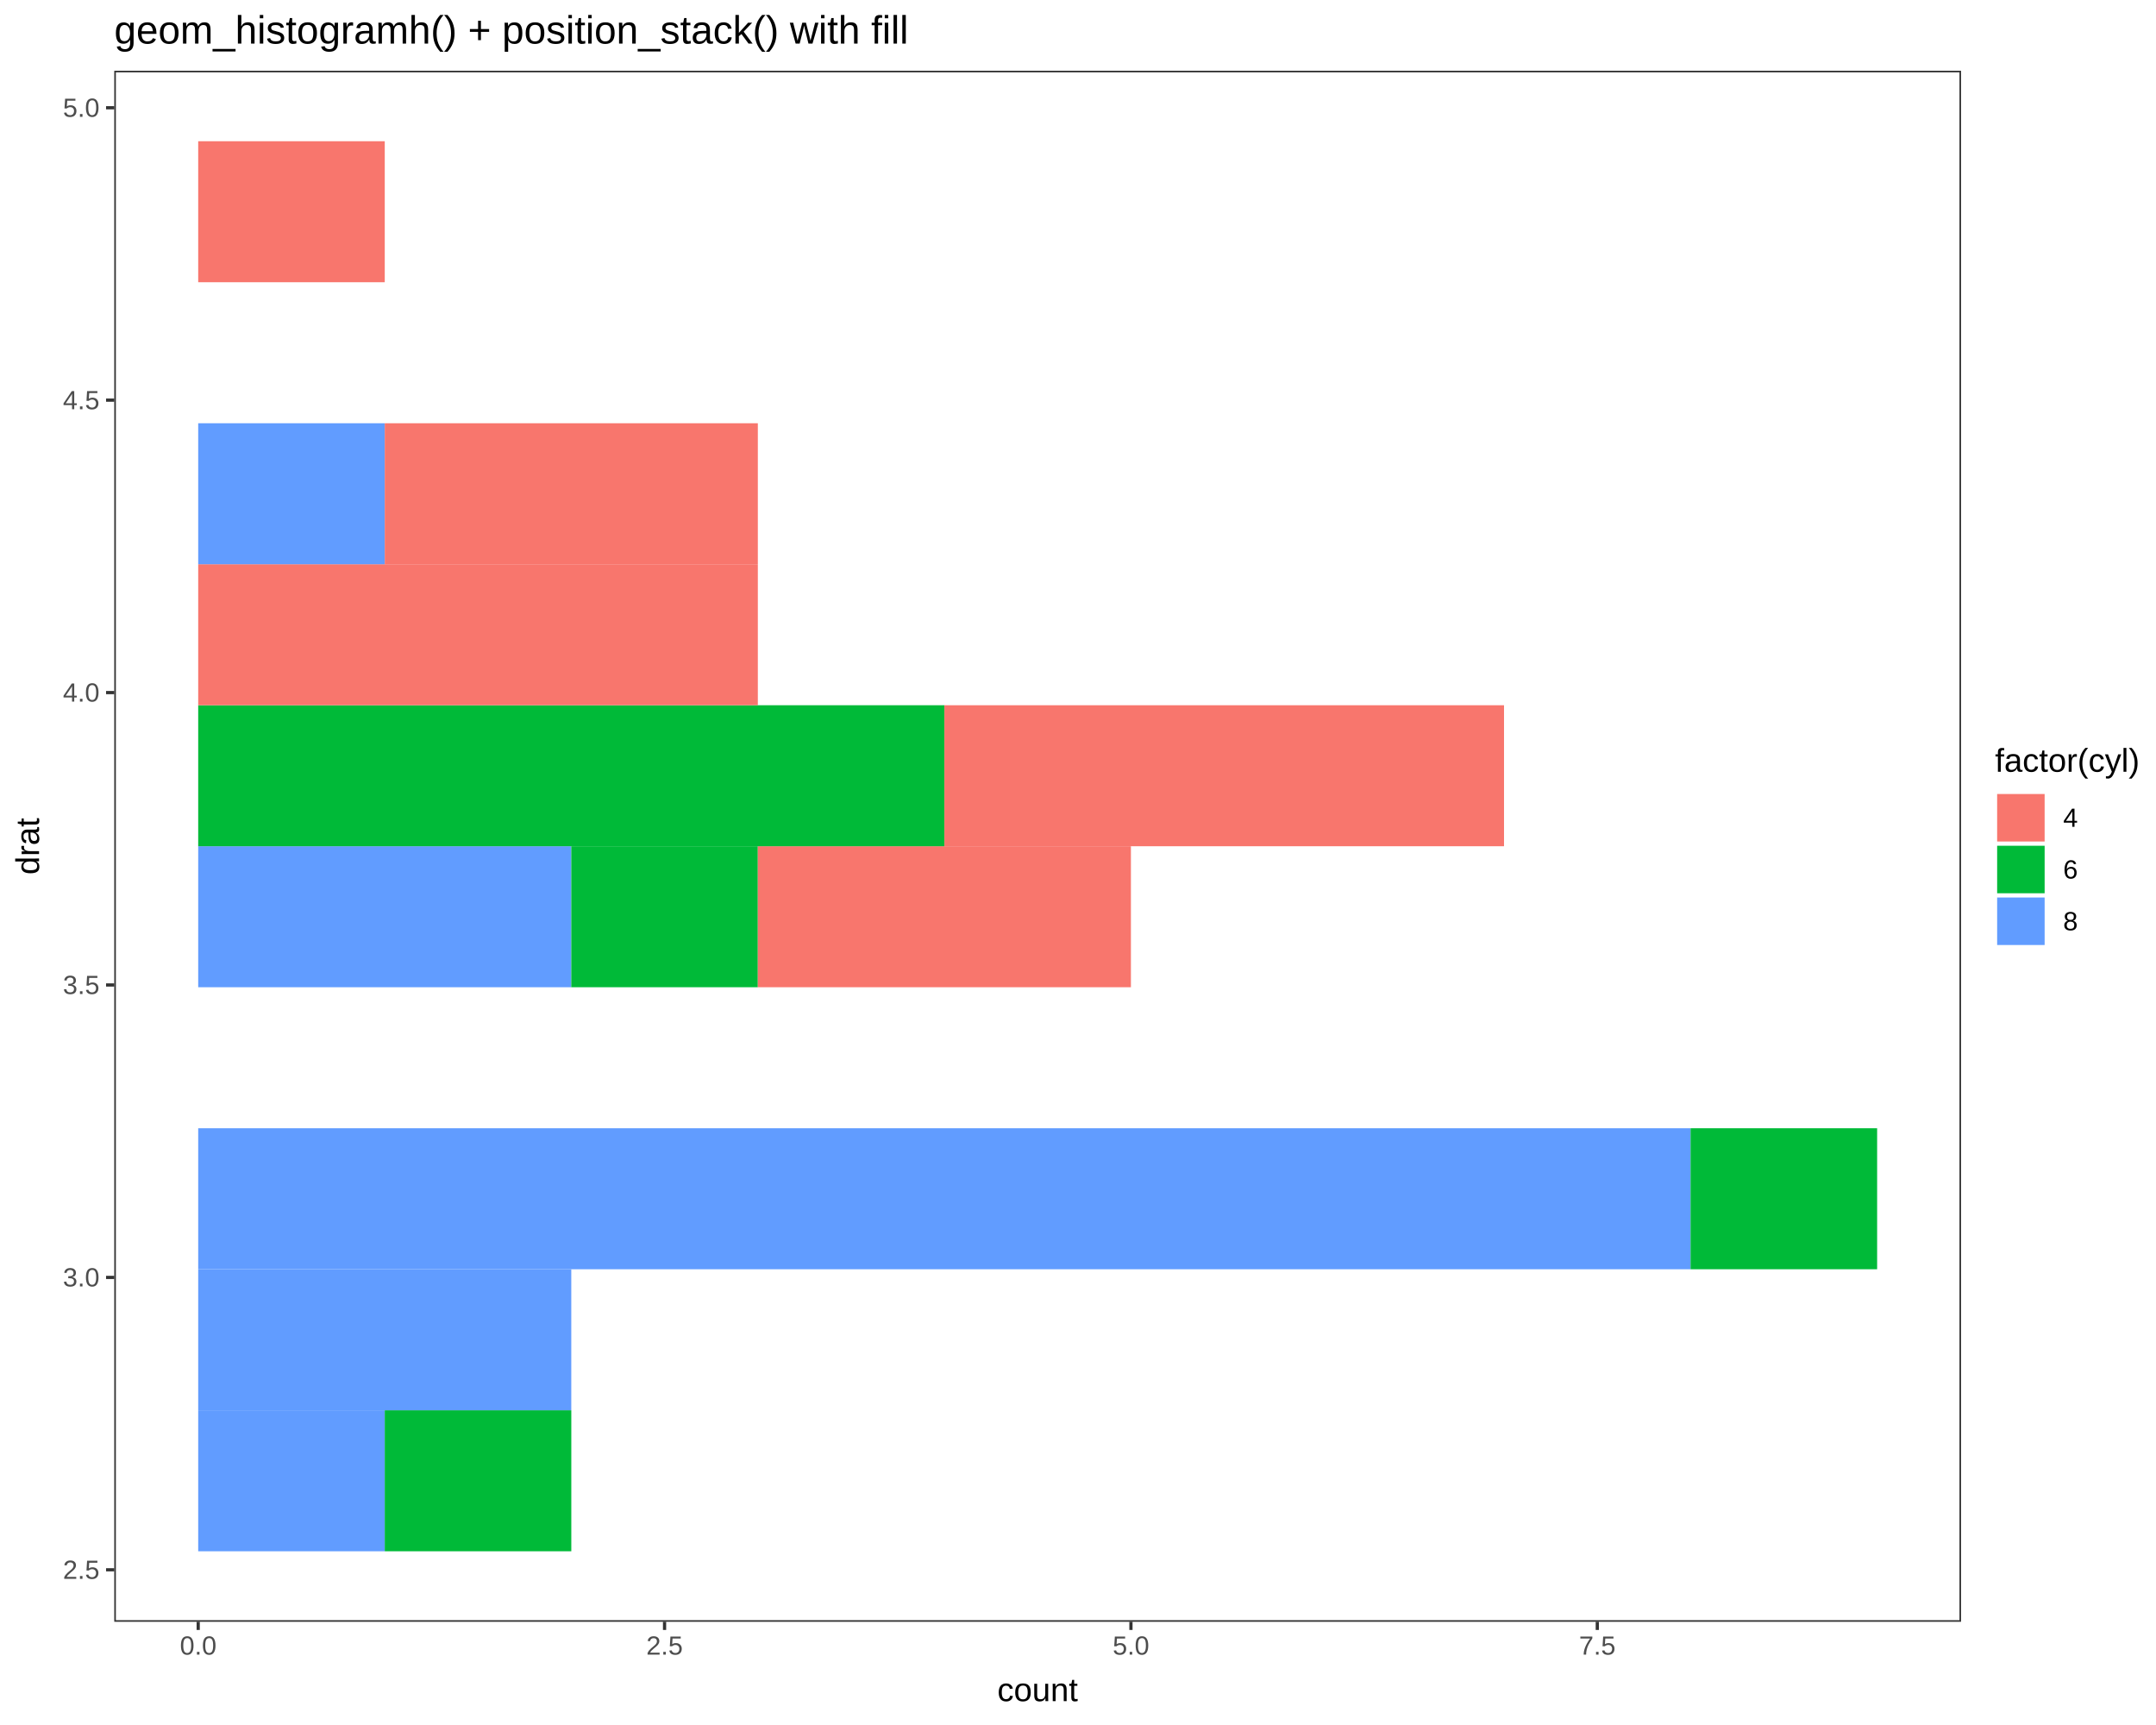
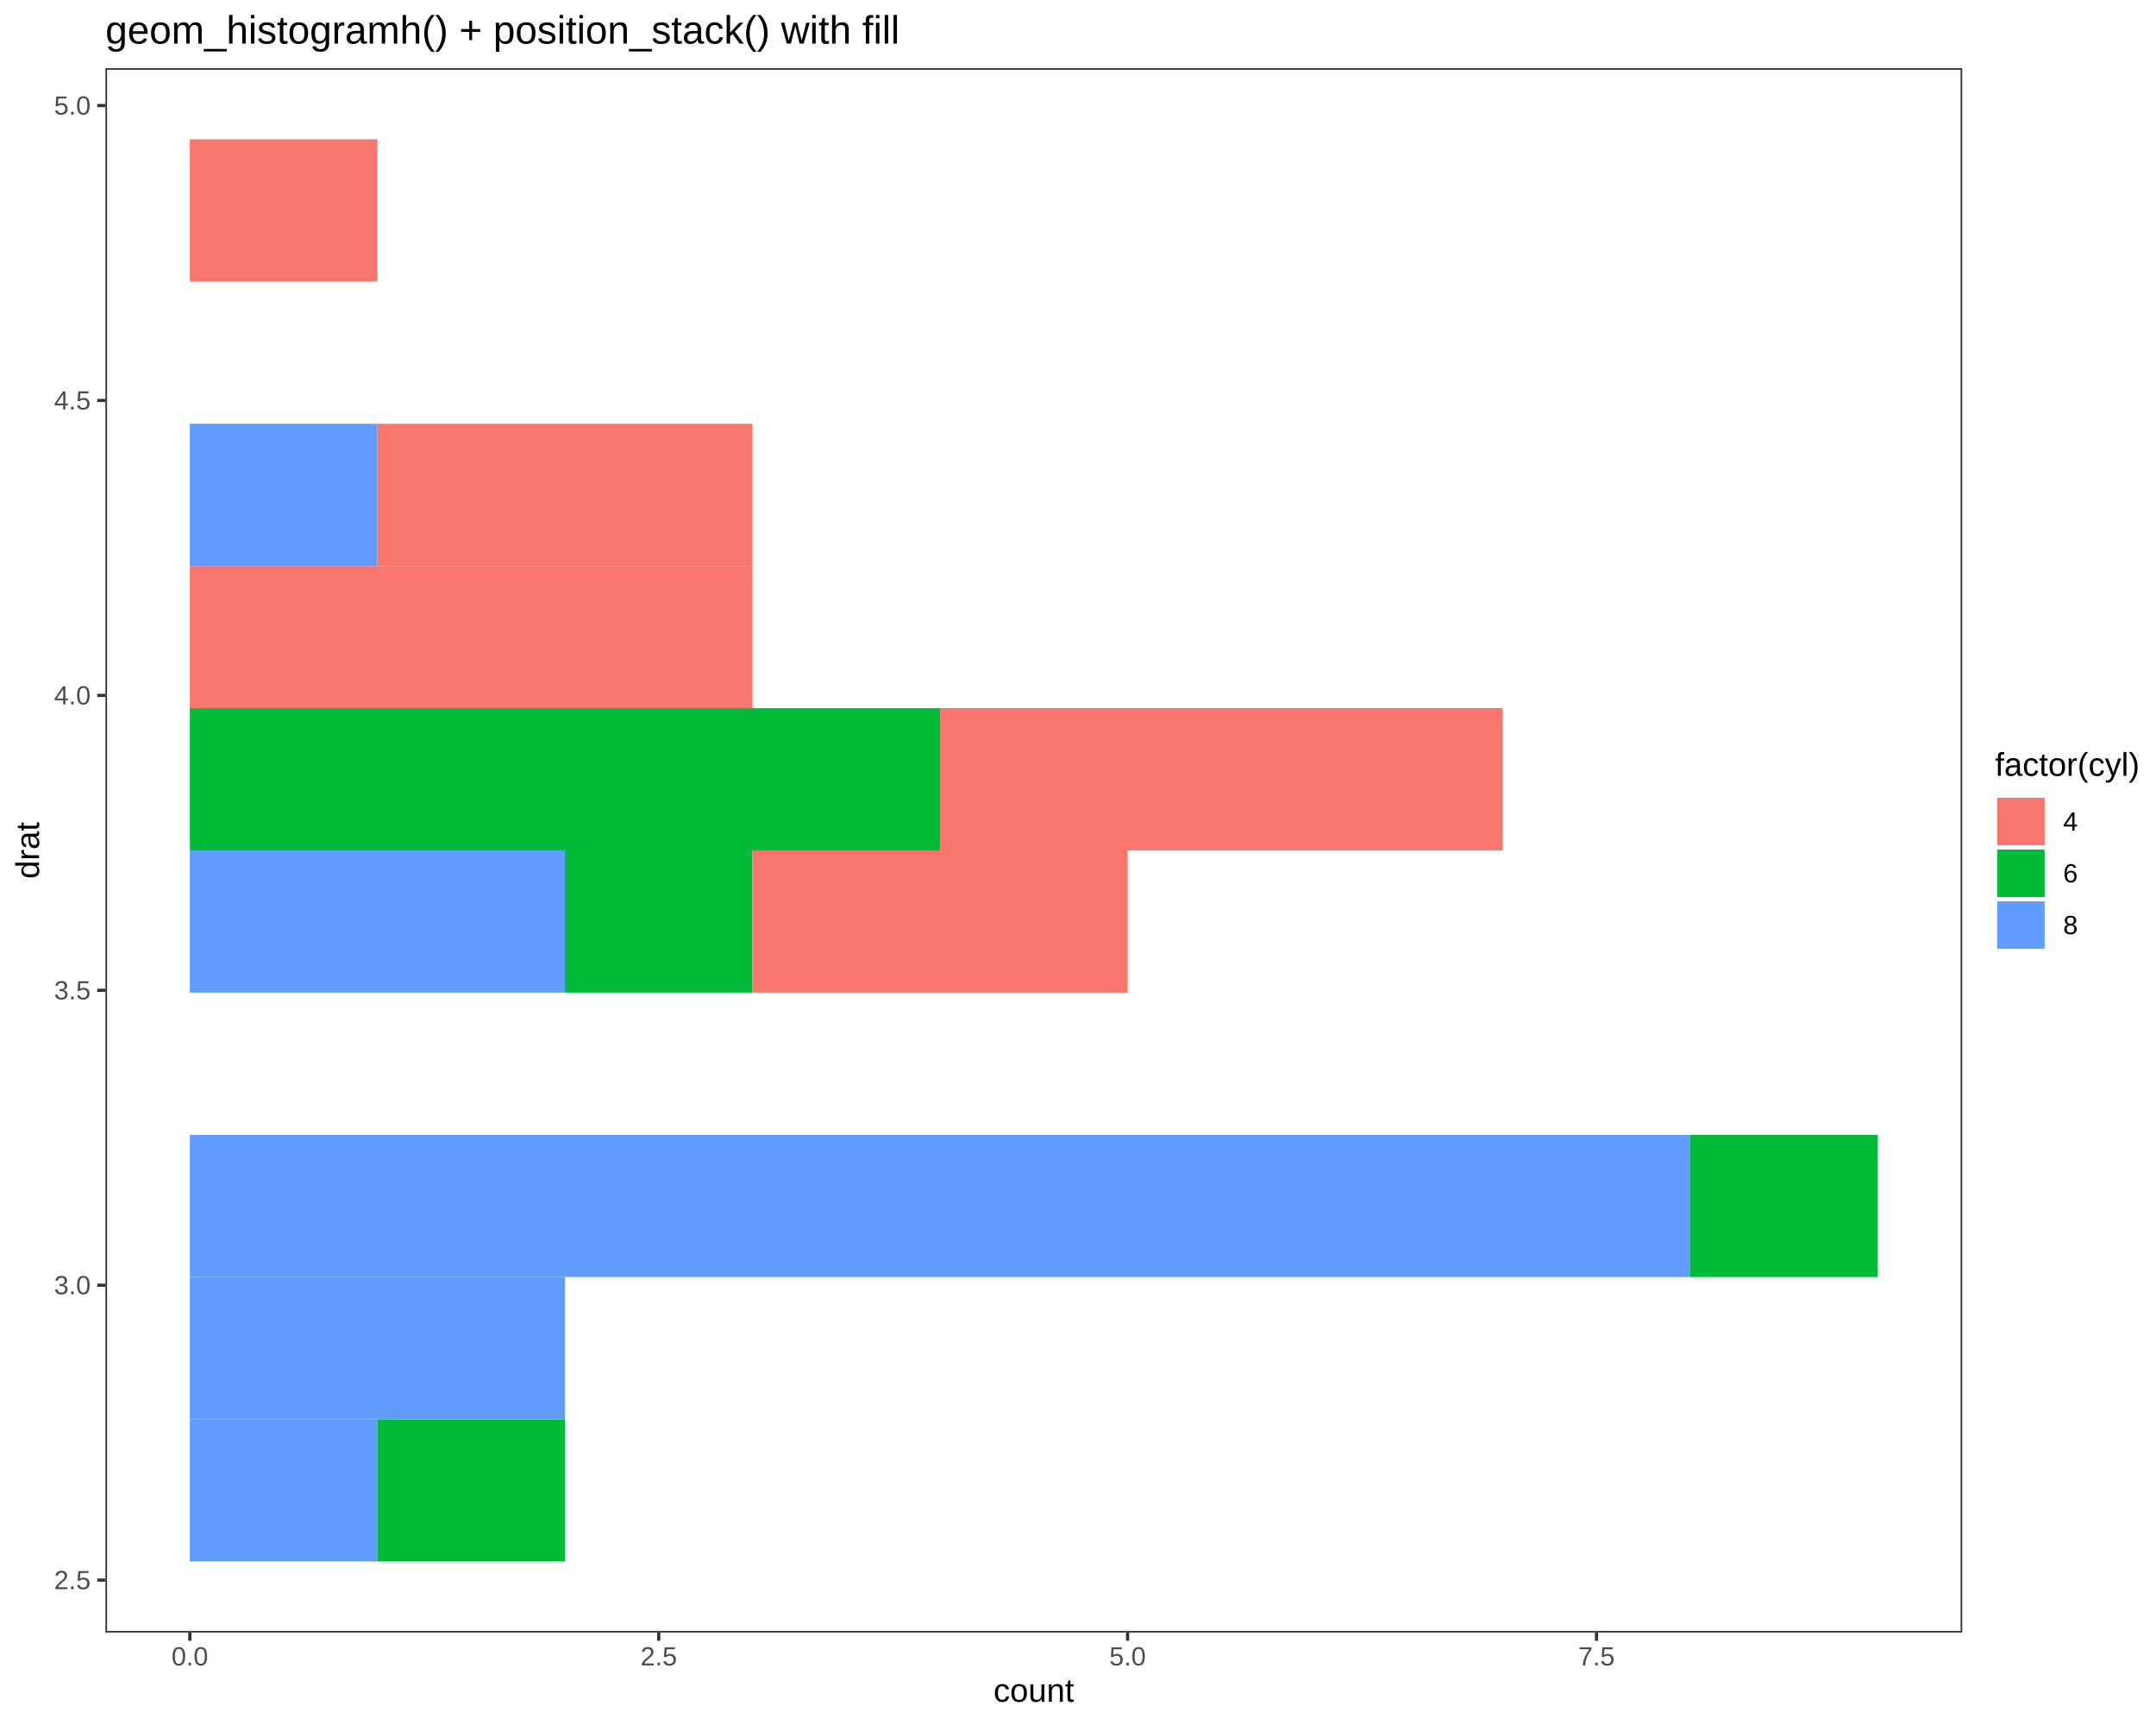
<svg xmlns="http://www.w3.org/2000/svg" viewBox="0 0 720.00 576.00">
  <defs>
    <style type="text/css">
    line, polyline, polygon, path, rect, circle {
      fill: none;
      stroke: #000000;
      stroke-linecap: round;
      stroke-linejoin: round;
      stroke-miterlimit: 10.00;
    }
  </style>
  </defs>
  <rect width="100%" height="100%" style="stroke: none; fill: #FFFFFF;" />
  <rect x="0.00" y="0.00" width="720.00" height="576.00" style="stroke-width: 1.07; stroke: #FFFFFF; fill: #FFFFFF;" />
  <defs>
-     <clipPath id="cpMzguMTZ8NjU0LjkwfDU0MS41M3wyMy42Mg==">
-       <rect x="38.16" y="23.62" width="616.74" height="517.91" />
+     <clipPath id="cpMzUuMjF8NjU1LjI4fDU0NS4xM3wyMi43Nw==">
+       <rect x="35.21" y="22.77" width="620.07" height="522.36" />
    </clipPath>
  </defs>
-   <rect x="38.16" y="23.62" width="616.74" height="517.91" style="stroke-width: 1.07; stroke: none; fill: #FFFFFF;" clip-path="url(#cpMzguMTZ8NjU0LjkwfDU0MS41M3wyMy42Mg==)" />
-   <rect x="66.19" y="470.91" width="62.30" height="47.08" style="stroke-width: 1.07; stroke: none; stroke-linecap: butt; fill: #619CFF;" clip-path="url(#cpMzguMTZ8NjU0LjkwfDU0MS41M3wyMy42Mg==)" />
-   <rect x="128.49" y="470.91" width="62.30" height="47.08" style="stroke-width: 1.07; stroke: none; stroke-linecap: butt; fill: #00BA38;" clip-path="url(#cpMzguMTZ8NjU0LjkwfDU0MS41M3wyMy42Mg==)" />
-   <rect x="190.78" y="470.91" width="0.00" height="47.08" style="stroke-width: 1.07; stroke: none; stroke-linecap: butt; fill: #F8766D;" clip-path="url(#cpMzguMTZ8NjU0LjkwfDU0MS41M3wyMy42Mg==)" />
-   <rect x="66.19" y="423.82" width="124.59" height="47.08" style="stroke-width: 1.07; stroke: none; stroke-linecap: butt; fill: #619CFF;" clip-path="url(#cpMzguMTZ8NjU0LjkwfDU0MS41M3wyMy42Mg==)" />
-   <rect x="190.78" y="423.82" width="0.00" height="47.08" style="stroke-width: 1.07; stroke: none; stroke-linecap: butt; fill: #00BA38;" clip-path="url(#cpMzguMTZ8NjU0LjkwfDU0MS41M3wyMy42Mg==)" />
-   <rect x="190.78" y="423.82" width="0.00" height="47.08" style="stroke-width: 1.07; stroke: none; stroke-linecap: butt; fill: #F8766D;" clip-path="url(#cpMzguMTZ8NjU0LjkwfDU0MS41M3wyMy42Mg==)" />
-   <rect x="66.19" y="376.74" width="498.38" height="47.08" style="stroke-width: 1.07; stroke: none; stroke-linecap: butt; fill: #619CFF;" clip-path="url(#cpMzguMTZ8NjU0LjkwfDU0MS41M3wyMy42Mg==)" />
-   <rect x="564.57" y="376.74" width="62.30" height="47.08" style="stroke-width: 1.07; stroke: none; stroke-linecap: butt; fill: #00BA38;" clip-path="url(#cpMzguMTZ8NjU0LjkwfDU0MS41M3wyMy42Mg==)" />
-   <rect x="626.87" y="376.74" width="0.00" height="47.08" style="stroke-width: 1.07; stroke: none; stroke-linecap: butt; fill: #F8766D;" clip-path="url(#cpMzguMTZ8NjU0LjkwfDU0MS41M3wyMy42Mg==)" />
-   <rect x="66.19" y="329.66" width="0.00" height="47.08" style="stroke-width: 1.07; stroke: none; stroke-linecap: butt; fill: #619CFF;" clip-path="url(#cpMzguMTZ8NjU0LjkwfDU0MS41M3wyMy42Mg==)" />
-   <rect x="66.19" y="329.66" width="0.00" height="47.08" style="stroke-width: 1.07; stroke: none; stroke-linecap: butt; fill: #00BA38;" clip-path="url(#cpMzguMTZ8NjU0LjkwfDU0MS41M3wyMy42Mg==)" />
-   <rect x="66.19" y="329.66" width="0.00" height="47.08" style="stroke-width: 1.07; stroke: none; stroke-linecap: butt; fill: #F8766D;" clip-path="url(#cpMzguMTZ8NjU0LjkwfDU0MS41M3wyMy42Mg==)" />
-   <rect x="66.19" y="282.57" width="124.59" height="47.08" style="stroke-width: 1.07; stroke: none; stroke-linecap: butt; fill: #619CFF;" clip-path="url(#cpMzguMTZ8NjU0LjkwfDU0MS41M3wyMy42Mg==)" />
-   <rect x="190.78" y="282.57" width="62.30" height="47.08" style="stroke-width: 1.07; stroke: none; stroke-linecap: butt; fill: #00BA38;" clip-path="url(#cpMzguMTZ8NjU0LjkwfDU0MS41M3wyMy42Mg==)" />
-   <rect x="253.08" y="282.57" width="124.59" height="47.08" style="stroke-width: 1.07; stroke: none; stroke-linecap: butt; fill: #F8766D;" clip-path="url(#cpMzguMTZ8NjU0LjkwfDU0MS41M3wyMy42Mg==)" />
-   <rect x="66.19" y="235.49" width="0.00" height="47.08" style="stroke-width: 1.07; stroke: none; stroke-linecap: butt; fill: #619CFF;" clip-path="url(#cpMzguMTZ8NjU0LjkwfDU0MS41M3wyMy42Mg==)" />
-   <rect x="66.19" y="235.49" width="249.19" height="47.08" style="stroke-width: 1.07; stroke: none; stroke-linecap: butt; fill: #00BA38;" clip-path="url(#cpMzguMTZ8NjU0LjkwfDU0MS41M3wyMy42Mg==)" />
-   <rect x="315.38" y="235.49" width="186.89" height="47.08" style="stroke-width: 1.07; stroke: none; stroke-linecap: butt; fill: #F8766D;" clip-path="url(#cpMzguMTZ8NjU0LjkwfDU0MS41M3wyMy42Mg==)" />
-   <rect x="66.19" y="188.41" width="0.00" height="47.08" style="stroke-width: 1.07; stroke: none; stroke-linecap: butt; fill: #619CFF;" clip-path="url(#cpMzguMTZ8NjU0LjkwfDU0MS41M3wyMy42Mg==)" />
-   <rect x="66.19" y="188.41" width="0.00" height="47.08" style="stroke-width: 1.07; stroke: none; stroke-linecap: butt; fill: #00BA38;" clip-path="url(#cpMzguMTZ8NjU0LjkwfDU0MS41M3wyMy42Mg==)" />
-   <rect x="66.19" y="188.41" width="186.89" height="47.08" style="stroke-width: 1.07; stroke: none; stroke-linecap: butt; fill: #F8766D;" clip-path="url(#cpMzguMTZ8NjU0LjkwfDU0MS41M3wyMy42Mg==)" />
-   <rect x="66.19" y="141.33" width="62.30" height="47.08" style="stroke-width: 1.07; stroke: none; stroke-linecap: butt; fill: #619CFF;" clip-path="url(#cpMzguMTZ8NjU0LjkwfDU0MS41M3wyMy42Mg==)" />
-   <rect x="128.49" y="141.33" width="0.00" height="47.08" style="stroke-width: 1.07; stroke: none; stroke-linecap: butt; fill: #00BA38;" clip-path="url(#cpMzguMTZ8NjU0LjkwfDU0MS41M3wyMy42Mg==)" />
-   <rect x="128.49" y="141.33" width="124.59" height="47.08" style="stroke-width: 1.07; stroke: none; stroke-linecap: butt; fill: #F8766D;" clip-path="url(#cpMzguMTZ8NjU0LjkwfDU0MS41M3wyMy42Mg==)" />
-   <rect x="66.19" y="94.24" width="0.00" height="47.08" style="stroke-width: 1.07; stroke: none; stroke-linecap: butt; fill: #619CFF;" clip-path="url(#cpMzguMTZ8NjU0LjkwfDU0MS41M3wyMy42Mg==)" />
-   <rect x="66.19" y="94.24" width="0.00" height="47.08" style="stroke-width: 1.07; stroke: none; stroke-linecap: butt; fill: #00BA38;" clip-path="url(#cpMzguMTZ8NjU0LjkwfDU0MS41M3wyMy42Mg==)" />
-   <rect x="66.19" y="94.24" width="0.00" height="47.08" style="stroke-width: 1.07; stroke: none; stroke-linecap: butt; fill: #F8766D;" clip-path="url(#cpMzguMTZ8NjU0LjkwfDU0MS41M3wyMy42Mg==)" />
-   <rect x="66.19" y="47.16" width="0.00" height="47.08" style="stroke-width: 1.07; stroke: none; stroke-linecap: butt; fill: #619CFF;" clip-path="url(#cpMzguMTZ8NjU0LjkwfDU0MS41M3wyMy42Mg==)" />
-   <rect x="66.19" y="47.16" width="0.00" height="47.08" style="stroke-width: 1.07; stroke: none; stroke-linecap: butt; fill: #00BA38;" clip-path="url(#cpMzguMTZ8NjU0LjkwfDU0MS41M3wyMy42Mg==)" />
-   <rect x="66.19" y="47.16" width="62.30" height="47.08" style="stroke-width: 1.07; stroke: none; stroke-linecap: butt; fill: #F8766D;" clip-path="url(#cpMzguMTZ8NjU0LjkwfDU0MS41M3wyMy42Mg==)" />
-   <rect x="38.16" y="23.62" width="616.74" height="517.91" style="stroke-width: 1.07; stroke: #333333;" clip-path="url(#cpMzguMTZ8NjU0LjkwfDU0MS41M3wyMy42Mg==)" />
+   <rect x="35.21" y="22.77" width="620.07" height="522.36" style="stroke-width: 1.07; stroke: none; fill: #FFFFFF;" clip-path="url(#cpMzUuMjF8NjU1LjI4fDU0NS4xM3wyMi43Nw==)" />
+   <rect x="63.40" y="473.90" width="62.63" height="47.49" style="stroke-width: 1.07; stroke: none; stroke-linecap: butt; fill: #619CFF;" clip-path="url(#cpMzUuMjF8NjU1LjI4fDU0NS4xM3wyMi43Nw==)" />
+   <rect x="126.03" y="473.90" width="62.63" height="47.49" style="stroke-width: 1.07; stroke: none; stroke-linecap: butt; fill: #00BA38;" clip-path="url(#cpMzUuMjF8NjU1LjI4fDU0NS4xM3wyMi43Nw==)" />
+   <rect x="188.66" y="473.90" width="0.00" height="47.49" style="stroke-width: 1.07; stroke: none; stroke-linecap: butt; fill: #F8766D;" clip-path="url(#cpMzUuMjF8NjU1LjI4fDU0NS4xM3wyMi43Nw==)" />
+   <rect x="63.40" y="426.41" width="125.27" height="47.49" style="stroke-width: 1.07; stroke: none; stroke-linecap: butt; fill: #619CFF;" clip-path="url(#cpMzUuMjF8NjU1LjI4fDU0NS4xM3wyMi43Nw==)" />
+   <rect x="188.66" y="426.41" width="0.00" height="47.49" style="stroke-width: 1.07; stroke: none; stroke-linecap: butt; fill: #00BA38;" clip-path="url(#cpMzUuMjF8NjU1LjI4fDU0NS4xM3wyMi43Nw==)" />
+   <rect x="188.66" y="426.41" width="0.00" height="47.49" style="stroke-width: 1.07; stroke: none; stroke-linecap: butt; fill: #F8766D;" clip-path="url(#cpMzUuMjF8NjU1LjI4fDU0NS4xM3wyMi43Nw==)" />
+   <rect x="63.40" y="378.93" width="501.06" height="47.49" style="stroke-width: 1.07; stroke: none; stroke-linecap: butt; fill: #619CFF;" clip-path="url(#cpMzUuMjF8NjU1LjI4fDU0NS4xM3wyMi43Nw==)" />
+   <rect x="564.46" y="378.93" width="62.63" height="47.49" style="stroke-width: 1.07; stroke: none; stroke-linecap: butt; fill: #00BA38;" clip-path="url(#cpMzUuMjF8NjU1LjI4fDU0NS4xM3wyMi43Nw==)" />
+   <rect x="627.10" y="378.93" width="0.00" height="47.49" style="stroke-width: 1.07; stroke: none; stroke-linecap: butt; fill: #F8766D;" clip-path="url(#cpMzUuMjF8NjU1LjI4fDU0NS4xM3wyMi43Nw==)" />
+   <rect x="63.40" y="331.44" width="0.00" height="47.49" style="stroke-width: 1.07; stroke: none; stroke-linecap: butt; fill: #619CFF;" clip-path="url(#cpMzUuMjF8NjU1LjI4fDU0NS4xM3wyMi43Nw==)" />
+   <rect x="63.40" y="331.44" width="0.00" height="47.49" style="stroke-width: 1.07; stroke: none; stroke-linecap: butt; fill: #00BA38;" clip-path="url(#cpMzUuMjF8NjU1LjI4fDU0NS4xM3wyMi43Nw==)" />
+   <rect x="63.40" y="331.44" width="0.00" height="47.49" style="stroke-width: 1.07; stroke: none; stroke-linecap: butt; fill: #F8766D;" clip-path="url(#cpMzUuMjF8NjU1LjI4fDU0NS4xM3wyMi43Nw==)" />
+   <rect x="63.40" y="283.95" width="125.27" height="47.49" style="stroke-width: 1.07; stroke: none; stroke-linecap: butt; fill: #619CFF;" clip-path="url(#cpMzUuMjF8NjU1LjI4fDU0NS4xM3wyMi43Nw==)" />
+   <rect x="188.66" y="283.95" width="62.63" height="47.49" style="stroke-width: 1.07; stroke: none; stroke-linecap: butt; fill: #00BA38;" clip-path="url(#cpMzUuMjF8NjU1LjI4fDU0NS4xM3wyMi43Nw==)" />
+   <rect x="251.30" y="283.95" width="125.27" height="47.49" style="stroke-width: 1.07; stroke: none; stroke-linecap: butt; fill: #F8766D;" clip-path="url(#cpMzUuMjF8NjU1LjI4fDU0NS4xM3wyMi43Nw==)" />
+   <rect x="63.40" y="236.46" width="0.00" height="47.49" style="stroke-width: 1.07; stroke: none; stroke-linecap: butt; fill: #619CFF;" clip-path="url(#cpMzUuMjF8NjU1LjI4fDU0NS4xM3wyMi43Nw==)" />
+   <rect x="63.40" y="236.46" width="250.53" height="47.49" style="stroke-width: 1.07; stroke: none; stroke-linecap: butt; fill: #00BA38;" clip-path="url(#cpMzUuMjF8NjU1LjI4fDU0NS4xM3wyMi43Nw==)" />
+   <rect x="313.93" y="236.46" width="187.90" height="47.49" style="stroke-width: 1.07; stroke: none; stroke-linecap: butt; fill: #F8766D;" clip-path="url(#cpMzUuMjF8NjU1LjI4fDU0NS4xM3wyMi43Nw==)" />
+   <rect x="63.40" y="188.98" width="0.00" height="47.49" style="stroke-width: 1.07; stroke: none; stroke-linecap: butt; fill: #619CFF;" clip-path="url(#cpMzUuMjF8NjU1LjI4fDU0NS4xM3wyMi43Nw==)" />
+   <rect x="63.40" y="188.98" width="0.00" height="47.49" style="stroke-width: 1.07; stroke: none; stroke-linecap: butt; fill: #00BA38;" clip-path="url(#cpMzUuMjF8NjU1LjI4fDU0NS4xM3wyMi43Nw==)" />
+   <rect x="63.40" y="188.98" width="187.90" height="47.49" style="stroke-width: 1.07; stroke: none; stroke-linecap: butt; fill: #F8766D;" clip-path="url(#cpMzUuMjF8NjU1LjI4fDU0NS4xM3wyMi43Nw==)" />
+   <rect x="63.40" y="141.49" width="62.63" height="47.49" style="stroke-width: 1.07; stroke: none; stroke-linecap: butt; fill: #619CFF;" clip-path="url(#cpMzUuMjF8NjU1LjI4fDU0NS4xM3wyMi43Nw==)" />
+   <rect x="126.03" y="141.49" width="0.00" height="47.49" style="stroke-width: 1.07; stroke: none; stroke-linecap: butt; fill: #00BA38;" clip-path="url(#cpMzUuMjF8NjU1LjI4fDU0NS4xM3wyMi43Nw==)" />
+   <rect x="126.03" y="141.49" width="125.27" height="47.49" style="stroke-width: 1.07; stroke: none; stroke-linecap: butt; fill: #F8766D;" clip-path="url(#cpMzUuMjF8NjU1LjI4fDU0NS4xM3wyMi43Nw==)" />
+   <rect x="63.40" y="94.00" width="0.00" height="47.49" style="stroke-width: 1.07; stroke: none; stroke-linecap: butt; fill: #619CFF;" clip-path="url(#cpMzUuMjF8NjU1LjI4fDU0NS4xM3wyMi43Nw==)" />
+   <rect x="63.40" y="94.00" width="0.00" height="47.49" style="stroke-width: 1.07; stroke: none; stroke-linecap: butt; fill: #00BA38;" clip-path="url(#cpMzUuMjF8NjU1LjI4fDU0NS4xM3wyMi43Nw==)" />
+   <rect x="63.40" y="94.00" width="0.00" height="47.49" style="stroke-width: 1.07; stroke: none; stroke-linecap: butt; fill: #F8766D;" clip-path="url(#cpMzUuMjF8NjU1LjI4fDU0NS4xM3wyMi43Nw==)" />
+   <rect x="63.40" y="46.52" width="0.00" height="47.49" style="stroke-width: 1.07; stroke: none; stroke-linecap: butt; fill: #619CFF;" clip-path="url(#cpMzUuMjF8NjU1LjI4fDU0NS4xM3wyMi43Nw==)" />
+   <rect x="63.40" y="46.52" width="0.00" height="47.49" style="stroke-width: 1.07; stroke: none; stroke-linecap: butt; fill: #00BA38;" clip-path="url(#cpMzUuMjF8NjU1LjI4fDU0NS4xM3wyMi43Nw==)" />
+   <rect x="63.40" y="46.52" width="62.63" height="47.49" style="stroke-width: 1.07; stroke: none; stroke-linecap: butt; fill: #F8766D;" clip-path="url(#cpMzUuMjF8NjU1LjI4fDU0NS4xM3wyMi43Nw==)" />
+   <rect x="35.21" y="22.77" width="620.07" height="522.36" style="stroke-width: 1.07; stroke: #333333;" clip-path="url(#cpMzUuMjF8NjU1LjI4fDU0NS4xM3wyMi43Nw==)" />
  <defs>
    <clipPath id="cpMC4wMHw3MjAuMDB8NTc2LjAwfDAuMDA=">
      <rect x="0.00" y="0.00" width="720.00" height="576.00" />
    </clipPath>
  </defs>
  <g clip-path="url(#cpMC4wMHw3MjAuMDB8NTc2LjAwfDAuMDA=)">
-     <text x="21.01" y="527.20" style="font-size: 8.80px; fill: #4D4D4D; font-family: Liberation Sans;" textLength="12.22px" lengthAdjust="spacingAndGlyphs">2.5</text>
+     <text x="18.06" y="530.65" style="font-size: 8.80px; fill: #4D4D4D; font-family: Liberation Sans;" textLength="12.22px" lengthAdjust="spacingAndGlyphs">2.5</text>
  </g>
  <g clip-path="url(#cpMC4wMHw3MjAuMDB8NTc2LjAwfDAuMDA=)">
-     <text x="21.01" y="429.56" style="font-size: 8.80px; fill: #4D4D4D; font-family: Liberation Sans;" textLength="12.22px" lengthAdjust="spacingAndGlyphs">3.0</text>
+     <text x="18.06" y="432.17" style="font-size: 8.80px; fill: #4D4D4D; font-family: Liberation Sans;" textLength="12.22px" lengthAdjust="spacingAndGlyphs">3.0</text>
  </g>
  <g clip-path="url(#cpMC4wMHw3MjAuMDB8NTc2LjAwfDAuMDA=)">
-     <text x="21.01" y="331.92" style="font-size: 8.80px; fill: #4D4D4D; font-family: Liberation Sans;" textLength="12.22px" lengthAdjust="spacingAndGlyphs">3.5</text>
+     <text x="18.06" y="333.70" style="font-size: 8.80px; fill: #4D4D4D; font-family: Liberation Sans;" textLength="12.22px" lengthAdjust="spacingAndGlyphs">3.5</text>
  </g>
  <g clip-path="url(#cpMC4wMHw3MjAuMDB8NTc2LjAwfDAuMDA=)">
-     <text x="21.01" y="234.28" style="font-size: 8.80px; fill: #4D4D4D; font-family: Liberation Sans;" textLength="12.22px" lengthAdjust="spacingAndGlyphs">4.0</text>
+     <text x="18.06" y="235.22" style="font-size: 8.80px; fill: #4D4D4D; font-family: Liberation Sans;" textLength="12.22px" lengthAdjust="spacingAndGlyphs">4.0</text>
  </g>
  <g clip-path="url(#cpMC4wMHw3MjAuMDB8NTc2LjAwfDAuMDA=)">
-     <text x="21.01" y="136.65" style="font-size: 8.80px; fill: #4D4D4D; font-family: Liberation Sans;" textLength="12.22px" lengthAdjust="spacingAndGlyphs">4.5</text>
+     <text x="18.06" y="136.74" style="font-size: 8.80px; fill: #4D4D4D; font-family: Liberation Sans;" textLength="12.22px" lengthAdjust="spacingAndGlyphs">4.5</text>
  </g>
  <g clip-path="url(#cpMC4wMHw3MjAuMDB8NTc2LjAwfDAuMDA=)">
-     <text x="21.01" y="39.01" style="font-size: 8.80px; fill: #4D4D4D; font-family: Liberation Sans;" textLength="12.22px" lengthAdjust="spacingAndGlyphs">5.0</text>
+     <text x="18.06" y="38.27" style="font-size: 8.80px; fill: #4D4D4D; font-family: Liberation Sans;" textLength="12.22px" lengthAdjust="spacingAndGlyphs">5.0</text>
  </g>
-   <polyline points="35.42,524.17 38.16,524.17 " style="stroke-width: 1.07; stroke: #333333; stroke-linecap: butt;" clip-path="url(#cpMC4wMHw3MjAuMDB8NTc2LjAwfDAuMDA=)" />
-   <polyline points="35.42,426.54 38.16,426.54 " style="stroke-width: 1.07; stroke: #333333; stroke-linecap: butt;" clip-path="url(#cpMC4wMHw3MjAuMDB8NTc2LjAwfDAuMDA=)" />
-   <polyline points="35.42,328.90 38.16,328.90 " style="stroke-width: 1.07; stroke: #333333; stroke-linecap: butt;" clip-path="url(#cpMC4wMHw3MjAuMDB8NTc2LjAwfDAuMDA=)" />
-   <polyline points="35.42,231.26 38.16,231.26 " style="stroke-width: 1.07; stroke: #333333; stroke-linecap: butt;" clip-path="url(#cpMC4wMHw3MjAuMDB8NTc2LjAwfDAuMDA=)" />
-   <polyline points="35.42,133.62 38.16,133.62 " style="stroke-width: 1.07; stroke: #333333; stroke-linecap: butt;" clip-path="url(#cpMC4wMHw3MjAuMDB8NTc2LjAwfDAuMDA=)" />
-   <polyline points="35.42,35.98 38.16,35.98 " style="stroke-width: 1.07; stroke: #333333; stroke-linecap: butt;" clip-path="url(#cpMC4wMHw3MjAuMDB8NTc2LjAwfDAuMDA=)" />
-   <polyline points="66.19,544.27 66.19,541.53 " style="stroke-width: 1.07; stroke: #333333; stroke-linecap: butt;" clip-path="url(#cpMC4wMHw3MjAuMDB8NTc2LjAwfDAuMDA=)" />
-   <polyline points="221.93,544.27 221.93,541.53 " style="stroke-width: 1.07; stroke: #333333; stroke-linecap: butt;" clip-path="url(#cpMC4wMHw3MjAuMDB8NTc2LjAwfDAuMDA=)" />
-   <polyline points="377.68,544.27 377.68,541.53 " style="stroke-width: 1.07; stroke: #333333; stroke-linecap: butt;" clip-path="url(#cpMC4wMHw3MjAuMDB8NTc2LjAwfDAuMDA=)" />
-   <polyline points="533.42,544.27 533.42,541.53 " style="stroke-width: 1.07; stroke: #333333; stroke-linecap: butt;" clip-path="url(#cpMC4wMHw3MjAuMDB8NTc2LjAwfDAuMDA=)" />
+   <polyline points="32.47,527.62 35.21,527.62 " style="stroke-width: 1.07; stroke: #333333; stroke-linecap: butt;" clip-path="url(#cpMC4wMHw3MjAuMDB8NTc2LjAwfDAuMDA=)" />
+   <polyline points="32.47,429.15 35.21,429.15 " style="stroke-width: 1.07; stroke: #333333; stroke-linecap: butt;" clip-path="url(#cpMC4wMHw3MjAuMDB8NTc2LjAwfDAuMDA=)" />
+   <polyline points="32.47,330.67 35.21,330.67 " style="stroke-width: 1.07; stroke: #333333; stroke-linecap: butt;" clip-path="url(#cpMC4wMHw3MjAuMDB8NTc2LjAwfDAuMDA=)" />
+   <polyline points="32.47,232.20 35.21,232.20 " style="stroke-width: 1.07; stroke: #333333; stroke-linecap: butt;" clip-path="url(#cpMC4wMHw3MjAuMDB8NTc2LjAwfDAuMDA=)" />
+   <polyline points="32.47,133.72 35.21,133.72 " style="stroke-width: 1.07; stroke: #333333; stroke-linecap: butt;" clip-path="url(#cpMC4wMHw3MjAuMDB8NTc2LjAwfDAuMDA=)" />
+   <polyline points="32.47,35.24 35.21,35.24 " style="stroke-width: 1.07; stroke: #333333; stroke-linecap: butt;" clip-path="url(#cpMC4wMHw3MjAuMDB8NTc2LjAwfDAuMDA=)" />
+   <polyline points="63.40,547.87 63.40,545.13 " style="stroke-width: 1.07; stroke: #333333; stroke-linecap: butt;" clip-path="url(#cpMC4wMHw3MjAuMDB8NTc2LjAwfDAuMDA=)" />
+   <polyline points="219.98,547.87 219.98,545.13 " style="stroke-width: 1.07; stroke: #333333; stroke-linecap: butt;" clip-path="url(#cpMC4wMHw3MjAuMDB8NTc2LjAwfDAuMDA=)" />
+   <polyline points="376.56,547.87 376.56,545.13 " style="stroke-width: 1.07; stroke: #333333; stroke-linecap: butt;" clip-path="url(#cpMC4wMHw3MjAuMDB8NTc2LjAwfDAuMDA=)" />
+   <polyline points="533.15,547.87 533.15,545.13 " style="stroke-width: 1.07; stroke: #333333; stroke-linecap: butt;" clip-path="url(#cpMC4wMHw3MjAuMDB8NTc2LjAwfDAuMDA=)" />
  <g clip-path="url(#cpMC4wMHw3MjAuMDB8NTc2LjAwfDAuMDA=)">
-     <text x="60.08" y="552.51" style="font-size: 8.80px; fill: #4D4D4D; font-family: Liberation Sans;" textLength="12.22px" lengthAdjust="spacingAndGlyphs">0.0</text>
+     <text x="57.29" y="556.11" style="font-size: 8.80px; fill: #4D4D4D; font-family: Liberation Sans;" textLength="12.22px" lengthAdjust="spacingAndGlyphs">0.0</text>
  </g>
  <g clip-path="url(#cpMC4wMHw3MjAuMDB8NTc2LjAwfDAuMDA=)">
-     <text x="215.82" y="552.51" style="font-size: 8.80px; fill: #4D4D4D; font-family: Liberation Sans;" textLength="12.22px" lengthAdjust="spacingAndGlyphs">2.5</text>
+     <text x="213.87" y="556.11" style="font-size: 8.80px; fill: #4D4D4D; font-family: Liberation Sans;" textLength="12.22px" lengthAdjust="spacingAndGlyphs">2.5</text>
  </g>
  <g clip-path="url(#cpMC4wMHw3MjAuMDB8NTc2LjAwfDAuMDA=)">
-     <text x="371.57" y="552.51" style="font-size: 8.80px; fill: #4D4D4D; font-family: Liberation Sans;" textLength="12.22px" lengthAdjust="spacingAndGlyphs">5.0</text>
+     <text x="370.45" y="556.11" style="font-size: 8.80px; fill: #4D4D4D; font-family: Liberation Sans;" textLength="12.22px" lengthAdjust="spacingAndGlyphs">5.0</text>
  </g>
  <g clip-path="url(#cpMC4wMHw3MjAuMDB8NTc2LjAwfDAuMDA=)">
-     <text x="527.31" y="552.51" style="font-size: 8.80px; fill: #4D4D4D; font-family: Liberation Sans;" textLength="12.22px" lengthAdjust="spacingAndGlyphs">7.5</text>
+     <text x="527.04" y="556.11" style="font-size: 8.80px; fill: #4D4D4D; font-family: Liberation Sans;" textLength="12.22px" lengthAdjust="spacingAndGlyphs">7.5</text>
  </g>
  <g clip-path="url(#cpMC4wMHw3MjAuMDB8NTc2LjAwfDAuMDA=)">
-     <text x="333.06" y="568.04" style="font-size: 11.00px; font-family: Liberation Sans;" textLength="26.94px" lengthAdjust="spacingAndGlyphs">count</text>
+     <text x="331.78" y="568.24" style="font-size: 11.00px; font-family: Liberation Sans;" textLength="26.94px" lengthAdjust="spacingAndGlyphs">count</text>
  </g>
  <g clip-path="url(#cpMC4wMHw3MjAuMDB8NTc2LjAwfDAuMDA=)">
-     <text transform="translate(13.04,292.06) rotate(-90)" style="font-size: 11.00px; font-family: Liberation Sans;" textLength="18.97px" lengthAdjust="spacingAndGlyphs">drat</text>
+     <text transform="translate(13.04,293.44) rotate(-90)" style="font-size: 11.00px; font-family: Liberation Sans;" textLength="18.97px" lengthAdjust="spacingAndGlyphs">drat</text>
  </g>
-   <rect x="666.24" y="248.89" width="48.28" height="67.37" style="stroke-width: 1.07; stroke: none; fill: #FFFFFF;" clip-path="url(#cpMC4wMHw3MjAuMDB8NTc2LjAwfDAuMDA=)" />
+   <rect x="666.24" y="250.37" width="48.28" height="67.16" style="stroke-width: 1.07; stroke: none; fill: #FFFFFF;" clip-path="url(#cpMC4wMHw3MjAuMDB8NTc2LjAwfDAuMDA=)" />
  <g clip-path="url(#cpMC4wMHw3MjAuMDB8NTc2LjAwfDAuMDA=)">
-     <text x="666.24" y="257.70" style="font-size: 11.00px; font-family: Liberation Sans;" textLength="48.28px" lengthAdjust="spacingAndGlyphs">factor(cyl)</text>
+     <text x="666.24" y="259.07" style="font-size: 11.00px; font-family: Liberation Sans;" textLength="48.28px" lengthAdjust="spacingAndGlyphs">factor(cyl)</text>
  </g>
-   <rect x="666.24" y="264.42" width="17.28" height="17.28" style="stroke-width: 1.07; stroke: none; fill: #FFFFFF;" clip-path="url(#cpMC4wMHw3MjAuMDB8NTc2LjAwfDAuMDA=)" />
-   <rect x="666.95" y="265.13" width="15.86" height="15.86" style="stroke-width: 1.07; stroke: none; stroke-linejoin: miter; fill: #F8766D;" clip-path="url(#cpMC4wMHw3MjAuMDB8NTc2LjAwfDAuMDA=)" />
-   <rect x="666.24" y="281.70" width="17.28" height="17.28" style="stroke-width: 1.07; stroke: none; fill: #FFFFFF;" clip-path="url(#cpMC4wMHw3MjAuMDB8NTc2LjAwfDAuMDA=)" />
-   <rect x="666.95" y="282.41" width="15.86" height="15.86" style="stroke-width: 1.07; stroke: none; stroke-linejoin: miter; fill: #00BA38;" clip-path="url(#cpMC4wMHw3MjAuMDB8NTc2LjAwfDAuMDA=)" />
-   <rect x="666.24" y="298.98" width="17.28" height="17.28" style="stroke-width: 1.07; stroke: none; fill: #FFFFFF;" clip-path="url(#cpMC4wMHw3MjAuMDB8NTc2LjAwfDAuMDA=)" />
-   <rect x="666.95" y="299.69" width="15.86" height="15.86" style="stroke-width: 1.07; stroke: none; stroke-linejoin: miter; fill: #619CFF;" clip-path="url(#cpMC4wMHw3MjAuMDB8NTc2LjAwfDAuMDA=)" />
+   <rect x="666.24" y="265.69" width="17.28" height="17.28" style="stroke-width: 1.07; stroke: none; fill: #FFFFFF;" clip-path="url(#cpMC4wMHw3MjAuMDB8NTc2LjAwfDAuMDA=)" />
+   <rect x="666.95" y="266.40" width="15.86" height="15.86" style="stroke-width: 1.07; stroke: none; stroke-linejoin: miter; fill: #F8766D;" clip-path="url(#cpMC4wMHw3MjAuMDB8NTc2LjAwfDAuMDA=)" />
+   <rect x="666.24" y="282.97" width="17.28" height="17.28" style="stroke-width: 1.07; stroke: none; fill: #FFFFFF;" clip-path="url(#cpMC4wMHw3MjAuMDB8NTc2LjAwfDAuMDA=)" />
+   <rect x="666.95" y="283.68" width="15.86" height="15.86" style="stroke-width: 1.07; stroke: none; stroke-linejoin: miter; fill: #00BA38;" clip-path="url(#cpMC4wMHw3MjAuMDB8NTc2LjAwfDAuMDA=)" />
+   <rect x="666.24" y="300.25" width="17.28" height="17.28" style="stroke-width: 1.07; stroke: none; fill: #FFFFFF;" clip-path="url(#cpMC4wMHw3MjAuMDB8NTc2LjAwfDAuMDA=)" />
+   <rect x="666.95" y="300.96" width="15.86" height="15.86" style="stroke-width: 1.07; stroke: none; stroke-linejoin: miter; fill: #619CFF;" clip-path="url(#cpMC4wMHw3MjAuMDB8NTc2LjAwfDAuMDA=)" />
  <g clip-path="url(#cpMC4wMHw3MjAuMDB8NTc2LjAwfDAuMDA=)">
-     <text x="689.00" y="276.08" style="font-size: 8.80px; font-family: Liberation Sans;" textLength="4.89px" lengthAdjust="spacingAndGlyphs">4</text>
+     <text x="689.00" y="277.36" style="font-size: 8.80px; font-family: Liberation Sans;" textLength="4.89px" lengthAdjust="spacingAndGlyphs">4</text>
  </g>
  <g clip-path="url(#cpMC4wMHw3MjAuMDB8NTc2LjAwfDAuMDA=)">
-     <text x="689.00" y="293.36" style="font-size: 8.80px; font-family: Liberation Sans;" textLength="4.89px" lengthAdjust="spacingAndGlyphs">6</text>
+     <text x="689.00" y="294.64" style="font-size: 8.80px; font-family: Liberation Sans;" textLength="4.89px" lengthAdjust="spacingAndGlyphs">6</text>
  </g>
  <g clip-path="url(#cpMC4wMHw3MjAuMDB8NTc2LjAwfDAuMDA=)">
-     <text x="689.00" y="310.64" style="font-size: 8.80px; font-family: Liberation Sans;" textLength="4.89px" lengthAdjust="spacingAndGlyphs">8</text>
+     <text x="689.00" y="311.92" style="font-size: 8.80px; font-family: Liberation Sans;" textLength="4.89px" lengthAdjust="spacingAndGlyphs">8</text>
  </g>
  <g clip-path="url(#cpMC4wMHw3MjAuMDB8NTc2LjAwfDAuMDA=)">
-     <text x="38.16" y="14.56" style="font-size: 13.20px; font-family: Liberation Sans;" textLength="264.84px" lengthAdjust="spacingAndGlyphs">geom_histogramh() + position_stack() with fill</text>
+     <text x="35.21" y="14.56" style="font-size: 13.20px; font-family: Liberation Sans;" textLength="264.84px" lengthAdjust="spacingAndGlyphs">geom_histogramh() + position_stack() with fill</text>
  </g>
</svg>
